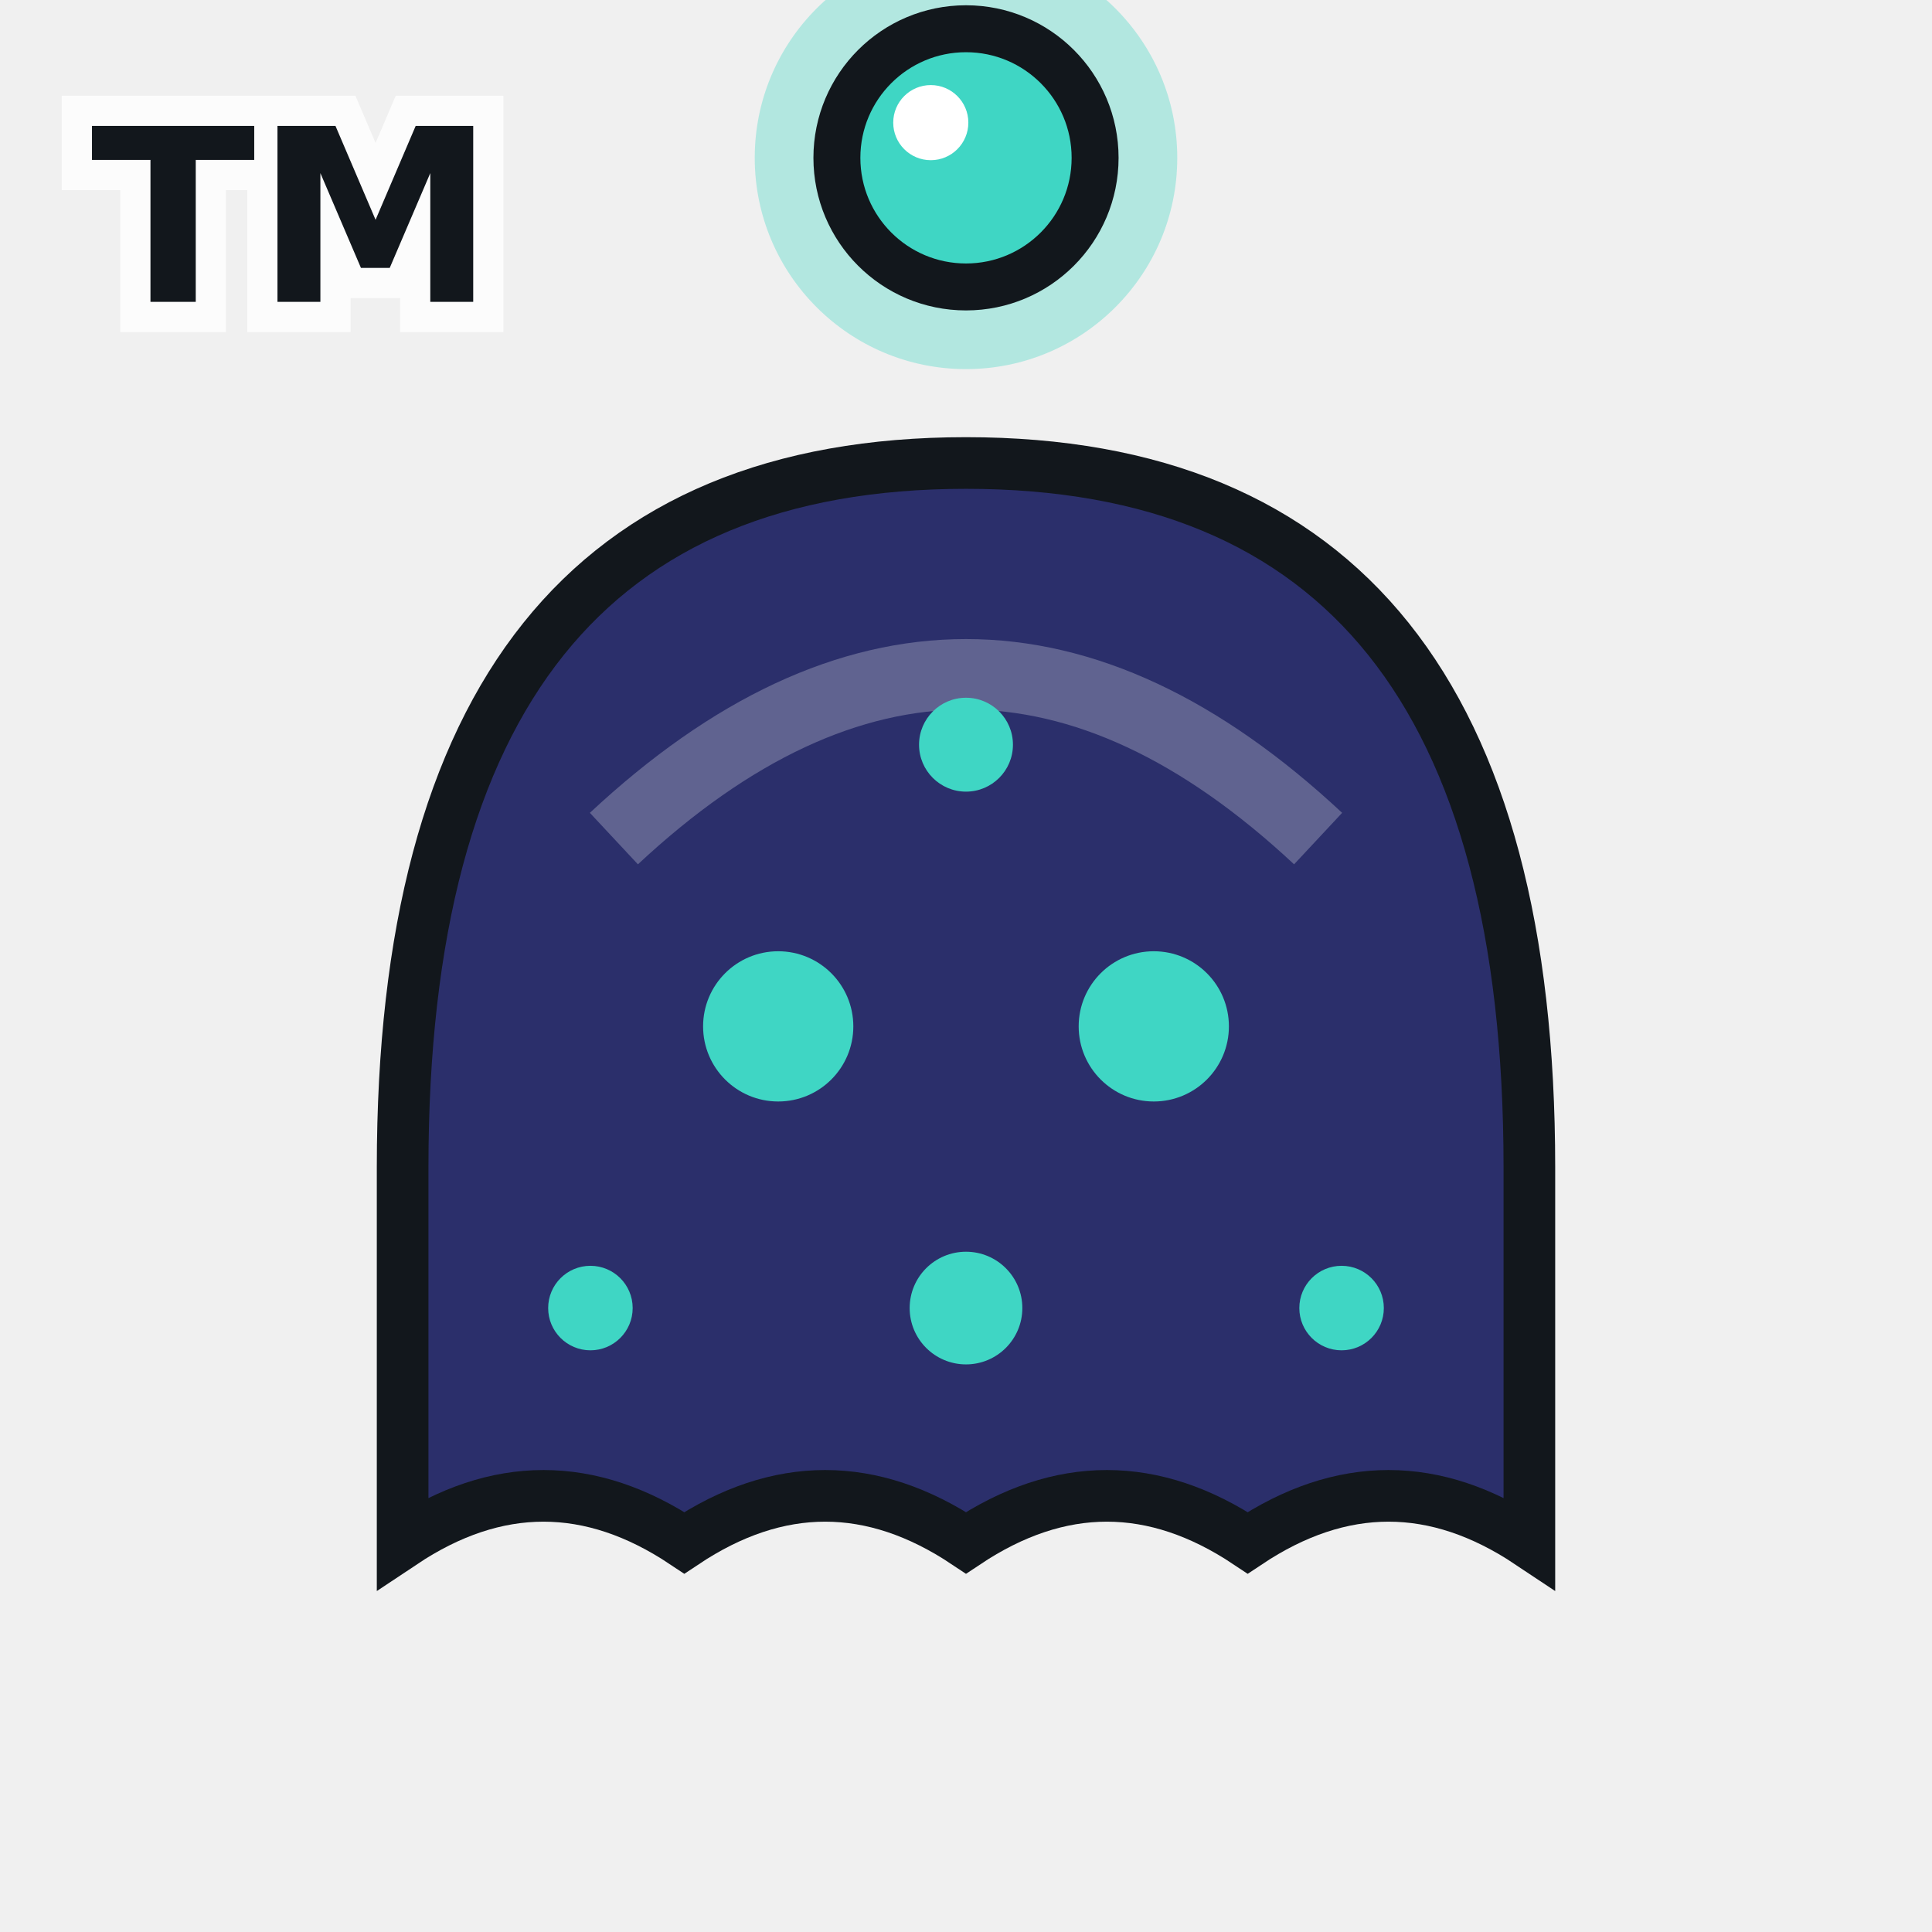
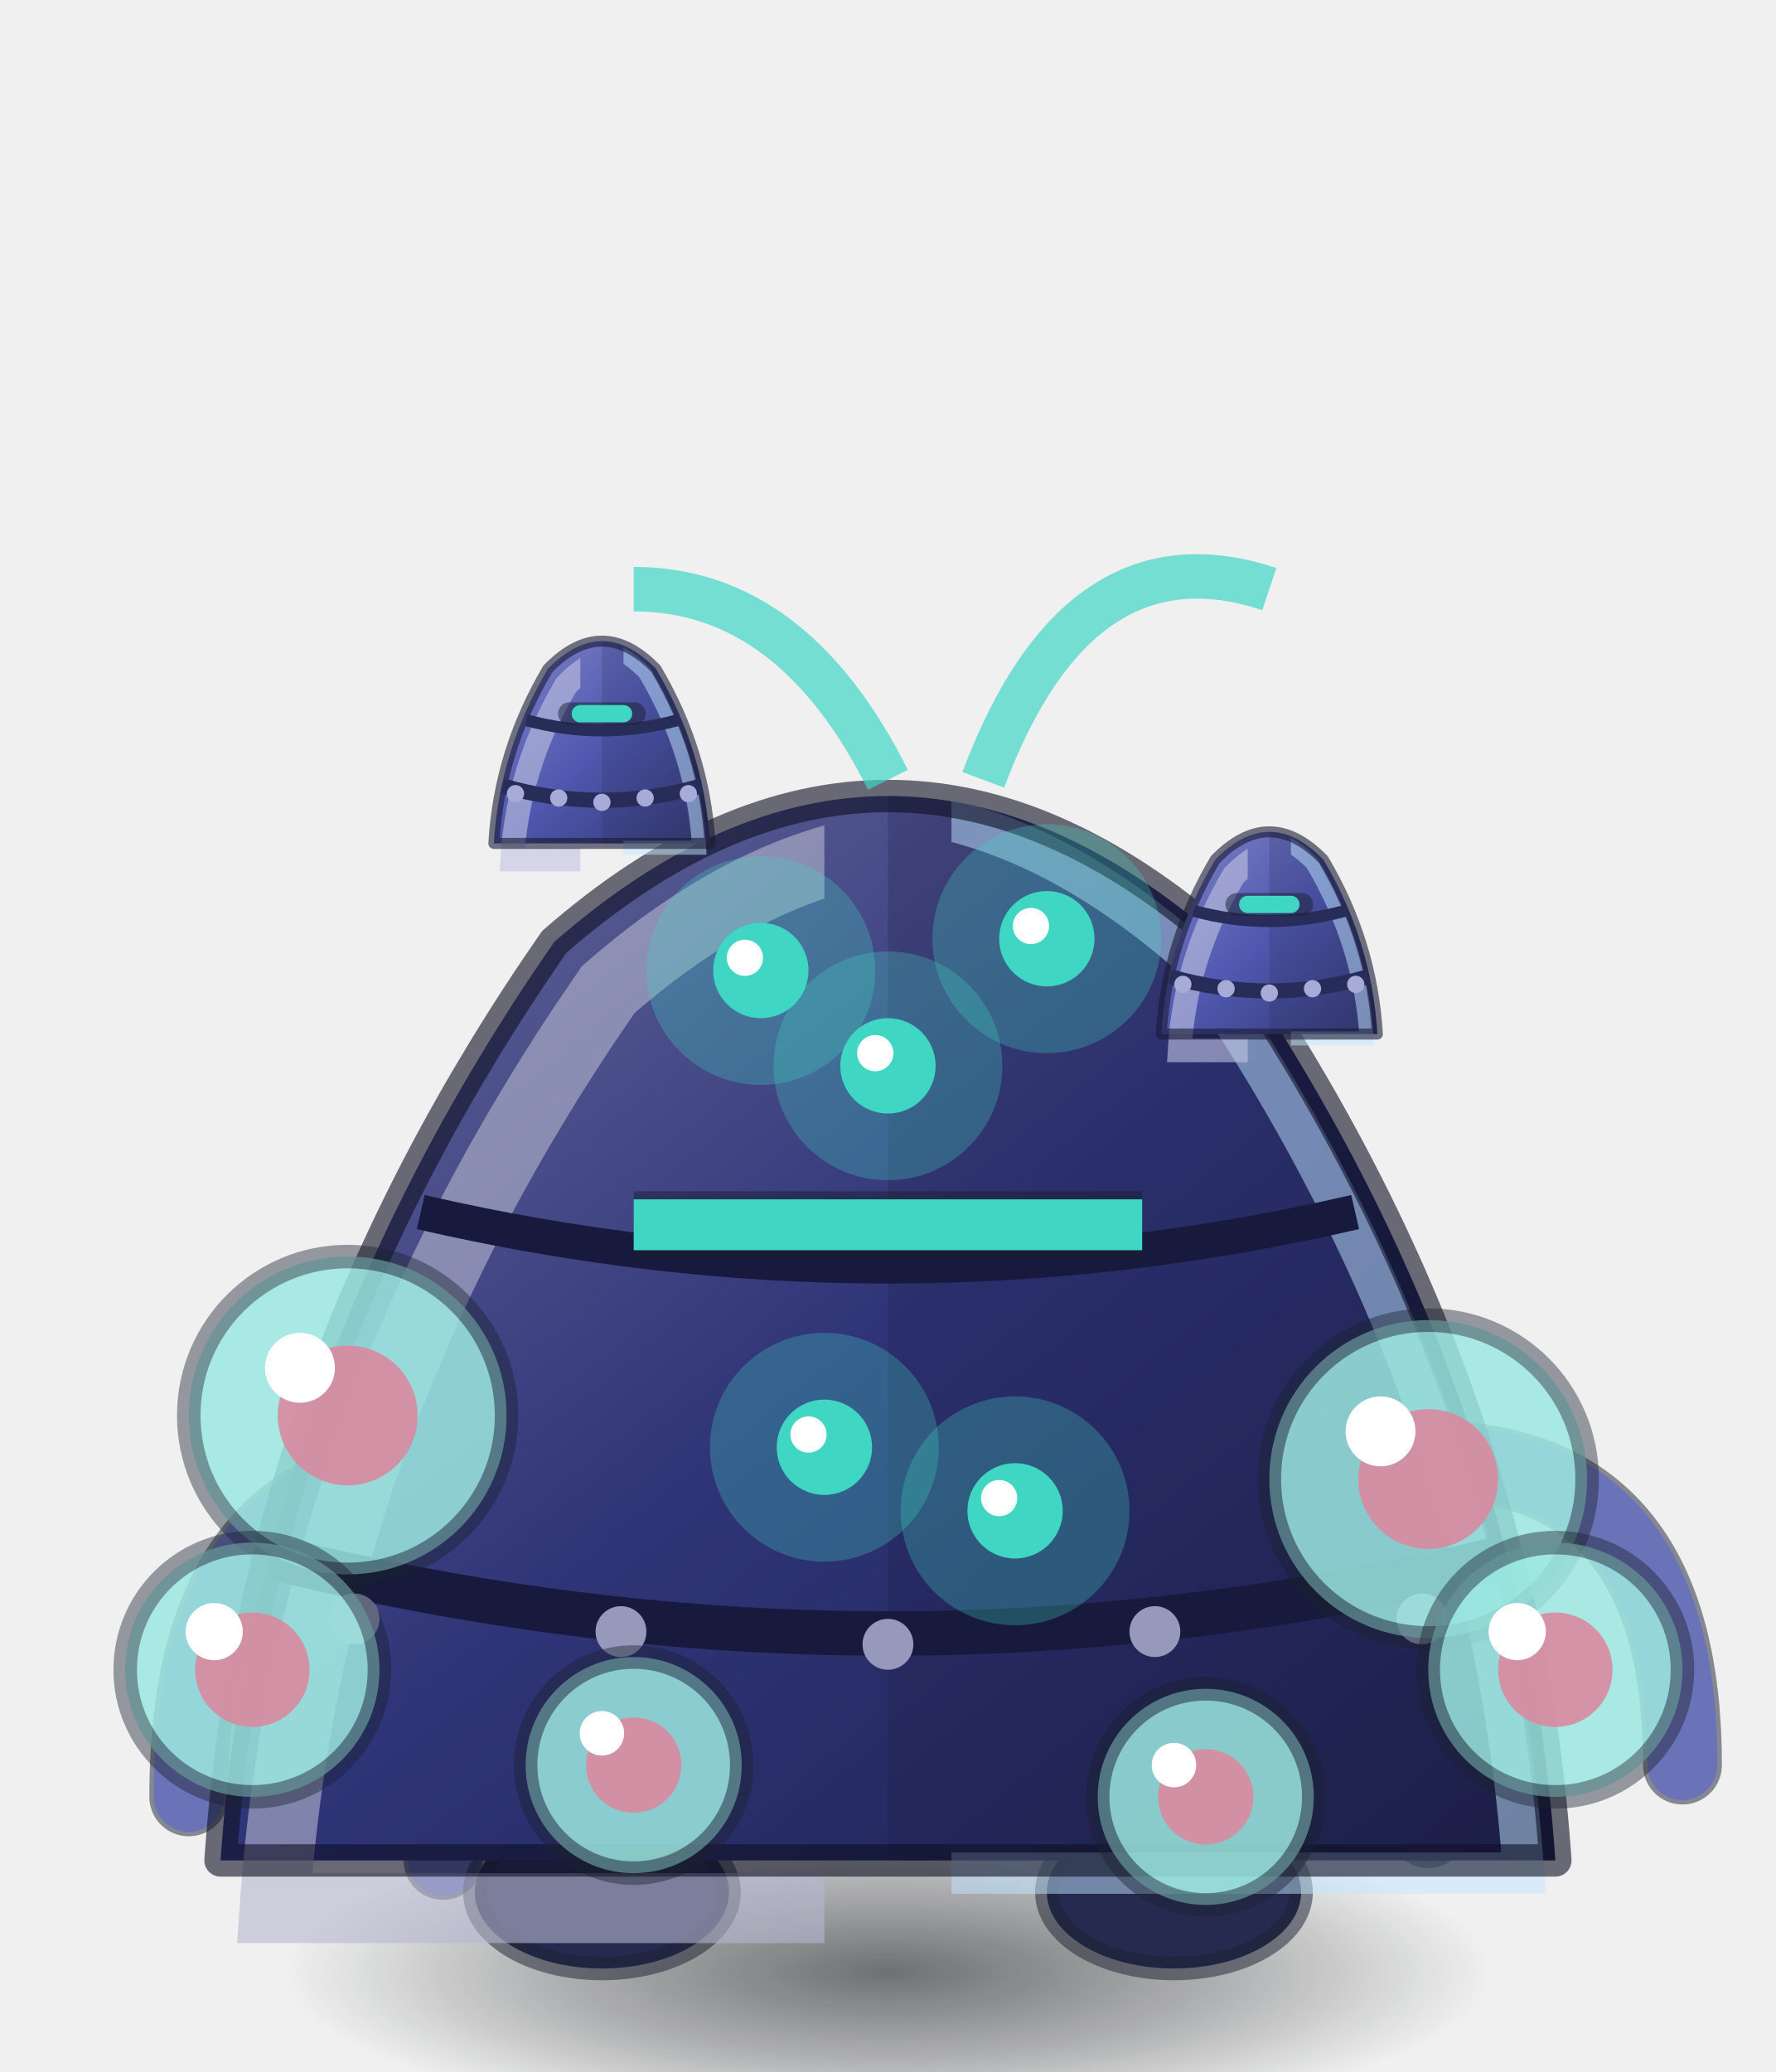
- <svg xmlns="http://www.w3.org/2000/svg" width="64" height="64" viewBox="0 0 64 64">
-   <g transform="translate(32,34) rotate(0) scale(1.080,1.080)">
-     <g transform="scale(.72)">
-       <g>
-         <circle cx="0" cy="-37" r="9" fill="#3fd6c4" opacity=".35" />
-         <circle cx="0" cy="-37" r="5.5" fill="#3fd6c4" stroke="#12171c" stroke-width="2" />
-         <circle cx="-1.5" cy="-38.5" r="1.6" fill="#fff" />
-         <path d="M-24 22 L-24 6 Q-24 -24 0 -24 Q24 -24 24 6 L24 22 Q18 18 12 22 Q6 18 0 22 Q-6 18 -12 22 Q-18 18 -24 22Z" fill="#2b2f6b" stroke="#12171c" stroke-width="2.2" />
-         <path d="M-15 -8 Q0 -22 15 -8" fill="none" stroke="#606390" stroke-width="3" />
-         <circle cx="-8" cy="0" r="3.2" fill="#3fd6c4" />
-         <circle cx="8" cy="0" r="3.2" fill="#3fd6c4" />
-         <circle cx="0" cy="-12" r="2" fill="#3fd6c4" />
-         <circle cx="-16" cy="12" r="1.8" fill="#3fd6c4" />
-         <circle cx="16" cy="12" r="1.8" fill="#3fd6c4" />
-         <circle cx="0" cy="12" r="2.4" fill="#3fd6c4" />
+ <svg xmlns="http://www.w3.org/2000/svg" width="96" height="112" viewBox="0 0 96 112">
+   <defs>
+     <radialGradient id="shadowg">
+       <stop offset="0" stop-color="#05080c" stop-opacity=".55" />
+       <stop offset=".6" stop-color="#05080c" stop-opacity=".25" />
+       <stop offset="1" stop-color="#05080c" stop-opacity="0" />
+     </radialGradient>
+   </defs>
+   <g transform="translate(48,104) scale(1.718)">
+     <ellipse cx="0" cy="1.5" rx="19" ry="5" fill="url(#shadowg)" />
+     <path d="M-11.0 -14Q-22 -16 -22 -4" stroke="#1b2130" stroke-opacity=".5" stroke-width="2.48" stroke-linecap="round" fill="none" />
+     <path d="M-11.0 -14Q-22 -16 -22 -4" stroke="#6a72b8" stroke-width="2.2" stroke-linecap="round" fill="none" />
+     <path d="M-7.0 -14Q-14 -14 -14 -2" stroke="#1b2130" stroke-opacity=".5" stroke-width="2.48" stroke-linecap="round" fill="none" />
+     <path d="M-7.0 -14Q-14 -14 -14 -2" stroke="#6a72b8" stroke-width="2.2" stroke-linecap="round" fill="none" />
+     <path d="M8.5 -14Q17 -15 17 -3" stroke="#1b2130" stroke-opacity=".5" stroke-width="2.48" stroke-linecap="round" fill="none" />
+     <path d="M8.5 -14Q17 -15 17 -3" stroke="#6a72b8" stroke-width="2.2" stroke-linecap="round" fill="none" />
+     <path d="M12.5 -14Q25 -17 25 -5" stroke="#1b2130" stroke-opacity=".5" stroke-width="2.48" stroke-linecap="round" fill="none" />
+     <path d="M12.5 -14Q25 -17 25 -5" stroke="#6a72b8" stroke-width="2.2" stroke-linecap="round" fill="none" />
+     <ellipse cx="-9" cy="-1" rx="4" ry="2.4" fill="#262a50" stroke="#1b2130" stroke-opacity=".5" stroke-width="0.74" />
+     <ellipse cx="9" cy="-1" rx="4" ry="2.4" fill="#262a50" stroke="#1b2130" stroke-opacity=".5" stroke-width="0.74" />
+     <linearGradient id="k476" x1="0" y1="0" x2="1" y2="1">
+       <stop offset="0" stop-color="#696c9d" />
+       <stop offset=".5" stop-color="#2f3478" />
+       <stop offset="1" stop-color="#1d204a" />
+     </linearGradient>
+     <clipPath id="k473">
+       <rect x="0" y="-90" width="120" height="180" />
+     </clipPath>
+     <clipPath id="k474">
+       <rect x="-120" y="-90" width="118" height="180" />
+     </clipPath>
+     <clipPath id="k475">
+       <rect x="2" y="-90" width="120" height="180" />
+     </clipPath>
+     <path d="M-21 -2Q-19.95 -17.3 -10.5 -30.9Q0 -40.08 10.5 -30.9Q19.95 -17.3 21 -2Z" fill="url(#k476)" />
+     <path d="M-21 -2Q-19.95 -17.3 -10.5 -30.9Q0 -40.08 10.5 -30.9Q19.95 -17.3 21 -2Z" fill="#171a3c" opacity="0.21" clip-path="url(#k473)" />
+     <g clip-path="url(#k474)">
+       <path d="M-21 -2Q-19.95 -17.3 -10.5 -30.9Q0 -40.08 10.5 -30.9Q19.95 -17.3 21 -2Z" fill="none" stroke="#b6b7cf" stroke-width="2.2" opacity=".6" transform="translate(1.7 1.5)" />
+     </g>
+     <g clip-path="url(#k475)">
+       <path d="M-21 -2Q-19.95 -17.3 -10.5 -30.9Q0 -40.08 10.5 -30.9Q19.95 -17.3 21 -2Z" fill="none" stroke="#bfe6ff" stroke-width="1.3" opacity=".5" transform="translate(-1 0.4)" />
+     </g>
+     <path d="M-21 -2Q-19.95 -17.3 -10.5 -30.9Q0 -40.08 10.5 -30.9Q19.95 -17.3 21 -2Z" fill="none" stroke="#0e0f24" stroke-opacity=".6" stroke-width="1.02" stroke-linejoin="round" />
+     <path d="M-19.32 -11.52Q0 -6.76 19.32 -11.52" stroke="#171a3c" stroke-width="1.4" fill="none" />
+     <path d="M-14.7 -22.4Q0.0 -19.0 14.7 -22.4" stroke="#171a3c" stroke-width="1.1" fill="none" />
+     <circle cx="-16.8" cy="-9.6" r="0.8" fill="#9799bb" />
+     <circle cx="-8.4" cy="-9.2" r="0.8" fill="#9799bb" />
+     <circle cx="0.0" cy="-8.8" r="0.8" fill="#9799bb" />
+     <circle cx="8.4" cy="-9.2" r="0.8" fill="#9799bb" />
+     <circle cx="16.8" cy="-9.6" r="0.8" fill="#9799bb" />
+     <circle cx="-17" cy="-16" r="5" fill="#9be8e0" opacity=".85" stroke="#1b2130" stroke-opacity=".5" stroke-width="0.74" />
+     <circle cx="-17" cy="-16" r="2.2" fill="#d98aa0" opacity=".9" />
+     <circle cx="-18.5" cy="-17.5" r="1.1" fill="#fff" />
+     <circle cx="-20" cy="-8" r="4" fill="#9be8e0" opacity=".85" stroke="#1b2130" stroke-opacity=".5" stroke-width="0.74" />
+     <circle cx="-20" cy="-8" r="1.8" fill="#d98aa0" opacity=".9" />
+     <circle cx="-21.2" cy="-9.2" r="0.9" fill="#fff" />
+     <circle cx="17" cy="-14" r="5" fill="#9be8e0" opacity=".85" stroke="#1b2130" stroke-opacity=".5" stroke-width="0.74" />
+     <circle cx="17" cy="-14" r="2.2" fill="#d98aa0" opacity=".9" />
+     <circle cx="15.5" cy="-15.5" r="1.1" fill="#fff" />
+     <circle cx="21" cy="-8" r="4" fill="#9be8e0" opacity=".85" stroke="#1b2130" stroke-opacity=".5" stroke-width="0.74" />
+     <circle cx="21" cy="-8" r="1.8" fill="#d98aa0" opacity=".9" />
+     <circle cx="19.8" cy="-9.2" r="0.9" fill="#fff" />
+     <circle cx="-8" cy="-5" r="3.4" fill="#9be8e0" opacity=".85" stroke="#1b2130" stroke-opacity=".5" stroke-width="0.74" />
+     <circle cx="-8" cy="-5" r="1.5" fill="#d98aa0" opacity=".9" />
+     <circle cx="-9.0" cy="-6.0" r="0.7" fill="#fff" />
+     <circle cx="10" cy="-4" r="3.4" fill="#9be8e0" opacity=".85" stroke="#1b2130" stroke-opacity=".5" stroke-width="0.74" />
+     <circle cx="10" cy="-4" r="1.5" fill="#d98aa0" opacity=".9" />
+     <circle cx="9.0" cy="-5.0" r="0.7" fill="#fff" />
+     <path d="M-8 -22H8" stroke="#1b2130" stroke-opacity=".5" stroke-width="2.11" />
+     <path d="M-8 -22H8" stroke="#3fd6c4" stroke-width="1.6" />
+     <circle cx="-4.0" cy="-30.0" r="3.6" fill="#3fd6c4" opacity=".28" />
+     <circle cx="-4.0" cy="-30.0" r="1.5" fill="#3fd6c4" />
+     <circle cx="-4.5" cy="-30.4" r="0.57" fill="#fff" />
+     <circle cx="0.0" cy="-27.0" r="3.6" fill="#3fd6c4" opacity=".28" />
+     <circle cx="0.0" cy="-27.0" r="1.5" fill="#3fd6c4" />
+     <circle cx="-0.4" cy="-27.4" r="0.57" fill="#fff" />
+     <circle cx="5.0" cy="-31.0" r="3.6" fill="#3fd6c4" opacity=".28" />
+     <circle cx="5.0" cy="-31.0" r="1.5" fill="#3fd6c4" />
+     <circle cx="4.5" cy="-31.4" r="0.57" fill="#fff" />
+     <circle cx="-2.0" cy="-15.0" r="3.6" fill="#3fd6c4" opacity=".28" />
+     <circle cx="-2.0" cy="-15.0" r="1.5" fill="#3fd6c4" />
+     <circle cx="-2.5" cy="-15.4" r="0.57" fill="#fff" />
+     <circle cx="4.0" cy="-13.0" r="3.6" fill="#3fd6c4" opacity=".28" />
+     <circle cx="4.0" cy="-13.0" r="1.5" fill="#3fd6c4" />
+     <circle cx="3.5" cy="-13.4" r="0.57" fill="#fff" />
+     <g transform="translate(-9,-34) scale(.34)">
+       <linearGradient id="k480" x1="0" y1="0" x2="1" y2="1">
+         <stop offset="0" stop-color="#8186c6" />
+         <stop offset=".5" stop-color="#5058b0" />
+         <stop offset="1" stop-color="#31366d" />
+       </linearGradient>
+       <clipPath id="k477">
+         <rect x="0" y="-90" width="120" height="180" />
+       </clipPath>
+       <clipPath id="k478">
+         <rect x="-120" y="-90" width="118" height="180" />
+       </clipPath>
+       <clipPath id="k479">
+         <rect x="2" y="-90" width="120" height="180" />
+       </clipPath>
+       <path d="M-10 0Q-9.5 -8.55 -5.0 -16.15Q0 -21.28 5.0 -16.15Q9.5 -8.55 10 0Z" fill="url(#k480)" />
+       <path d="M-10 0Q-9.5 -8.55 -5.0 -16.15Q0 -21.28 5.0 -16.15Q9.5 -8.55 10 0Z" fill="#282c58" opacity="0.21" clip-path="url(#k477)" />
+       <g clip-path="url(#k478)">
+         <path d="M-10 0Q-9.5 -8.55 -5.0 -16.15Q0 -21.28 5.0 -16.15Q9.5 -8.55 10 0Z" fill="none" stroke="#c1c4e3" stroke-width="2.2" opacity=".6" transform="translate(1.7 1.5)" />
      </g>
+       <g clip-path="url(#k479)">
+         <path d="M-10 0Q-9.5 -8.55 -5.0 -16.15Q0 -21.28 5.0 -16.15Q9.5 -8.55 10 0Z" fill="none" stroke="#bfe6ff" stroke-width="1.3" opacity=".5" transform="translate(-1 0.4)" />
+       </g>
+       <path d="M-10 0Q-9.5 -8.55 -5.0 -16.15Q0 -21.28 5.0 -16.15Q9.5 -8.55 10 0Z" fill="none" stroke="#181a34" stroke-opacity=".6" stroke-width="1.02" stroke-linejoin="round" />
+       <path d="M-9.2 -5.32Q0 -2.66 9.2 -5.32" stroke="#282c58" stroke-width="1.4" fill="none" />
+       <path d="M-7.0 -11.4Q0.0 -9.5 7.0 -11.4" stroke="#282c58" stroke-width="1.1" fill="none" />
+       <circle cx="-8.0" cy="-4.6" r="0.8" fill="#a7abd7" />
+       <circle cx="-4.0" cy="-4.2" r="0.8" fill="#a7abd7" />
+       <circle cx="0.0" cy="-3.8" r="0.8" fill="#a7abd7" />
+       <circle cx="4.0" cy="-4.2" r="0.8" fill="#a7abd7" />
+       <circle cx="8.0" cy="-4.6" r="0.8" fill="#a7abd7" />
+       <path d="M-3.0 -12H3.0" stroke="#1b2130" stroke-opacity=".5" stroke-width="2.11" stroke-linecap="round" />
+       <path d="M-2.0 -12H2.0" stroke="#3fd6c4" stroke-width="1.6" stroke-linecap="round" />
    </g>
+     <g transform="translate(12,-28) scale(.34)">
+       <linearGradient id="k484" x1="0" y1="0" x2="1" y2="1">
+         <stop offset="0" stop-color="#8186c6" />
+         <stop offset=".5" stop-color="#5058b0" />
+         <stop offset="1" stop-color="#31366d" />
+       </linearGradient>
+       <clipPath id="k481">
+         <rect x="0" y="-90" width="120" height="180" />
+       </clipPath>
+       <clipPath id="k482">
+         <rect x="-120" y="-90" width="118" height="180" />
+       </clipPath>
+       <clipPath id="k483">
+         <rect x="2" y="-90" width="120" height="180" />
+       </clipPath>
+       <path d="M-10 0Q-9.5 -8.55 -5.0 -16.15Q0 -21.28 5.0 -16.15Q9.5 -8.55 10 0Z" fill="url(#k484)" />
+       <path d="M-10 0Q-9.5 -8.55 -5.0 -16.15Q0 -21.28 5.0 -16.15Q9.5 -8.55 10 0Z" fill="#282c58" opacity="0.21" clip-path="url(#k481)" />
+       <g clip-path="url(#k482)">
+         <path d="M-10 0Q-9.5 -8.55 -5.0 -16.15Q0 -21.28 5.0 -16.15Q9.5 -8.55 10 0Z" fill="none" stroke="#c1c4e3" stroke-width="2.2" opacity=".6" transform="translate(1.7 1.5)" />
+       </g>
+       <g clip-path="url(#k483)">
+         <path d="M-10 0Q-9.5 -8.55 -5.0 -16.15Q0 -21.28 5.0 -16.15Q9.5 -8.55 10 0Z" fill="none" stroke="#bfe6ff" stroke-width="1.3" opacity=".5" transform="translate(-1 0.4)" />
+       </g>
+       <path d="M-10 0Q-9.5 -8.55 -5.0 -16.15Q0 -21.28 5.0 -16.15Q9.5 -8.55 10 0Z" fill="none" stroke="#181a34" stroke-opacity=".6" stroke-width="1.02" stroke-linejoin="round" />
+       <path d="M-9.2 -5.32Q0 -2.66 9.2 -5.32" stroke="#282c58" stroke-width="1.4" fill="none" />
+       <path d="M-7.0 -11.4Q0.0 -9.5 7.0 -11.4" stroke="#282c58" stroke-width="1.1" fill="none" />
+       <circle cx="-8.0" cy="-4.6" r="0.8" fill="#a7abd7" />
+       <circle cx="-4.0" cy="-4.2" r="0.8" fill="#a7abd7" />
+       <circle cx="0.0" cy="-3.8" r="0.8" fill="#a7abd7" />
+       <circle cx="4.0" cy="-4.2" r="0.8" fill="#a7abd7" />
+       <circle cx="8.0" cy="-4.6" r="0.8" fill="#a7abd7" />
+       <path d="M-3.0 -12H3.0" stroke="#1b2130" stroke-opacity=".5" stroke-width="2.11" stroke-linecap="round" />
+       <path d="M-2.0 -12H2.0" stroke="#3fd6c4" stroke-width="1.6" stroke-linecap="round" />
+     </g>
+     <path d="M0 -36Q-3 -42 -8 -42M3 -36Q6 -44 12 -42" stroke="#3fd6c4" stroke-width="1.4" fill="none" opacity=".7" />
  </g>
-   <text x="3" y="10" font-family="Verdana,DejaVu Sans,sans-serif" font-size="8" font-weight="700" fill="#12171c" stroke="#fff" stroke-width="2" stroke-opacity=".8" paint-order="stroke">TM</text>
</svg>
